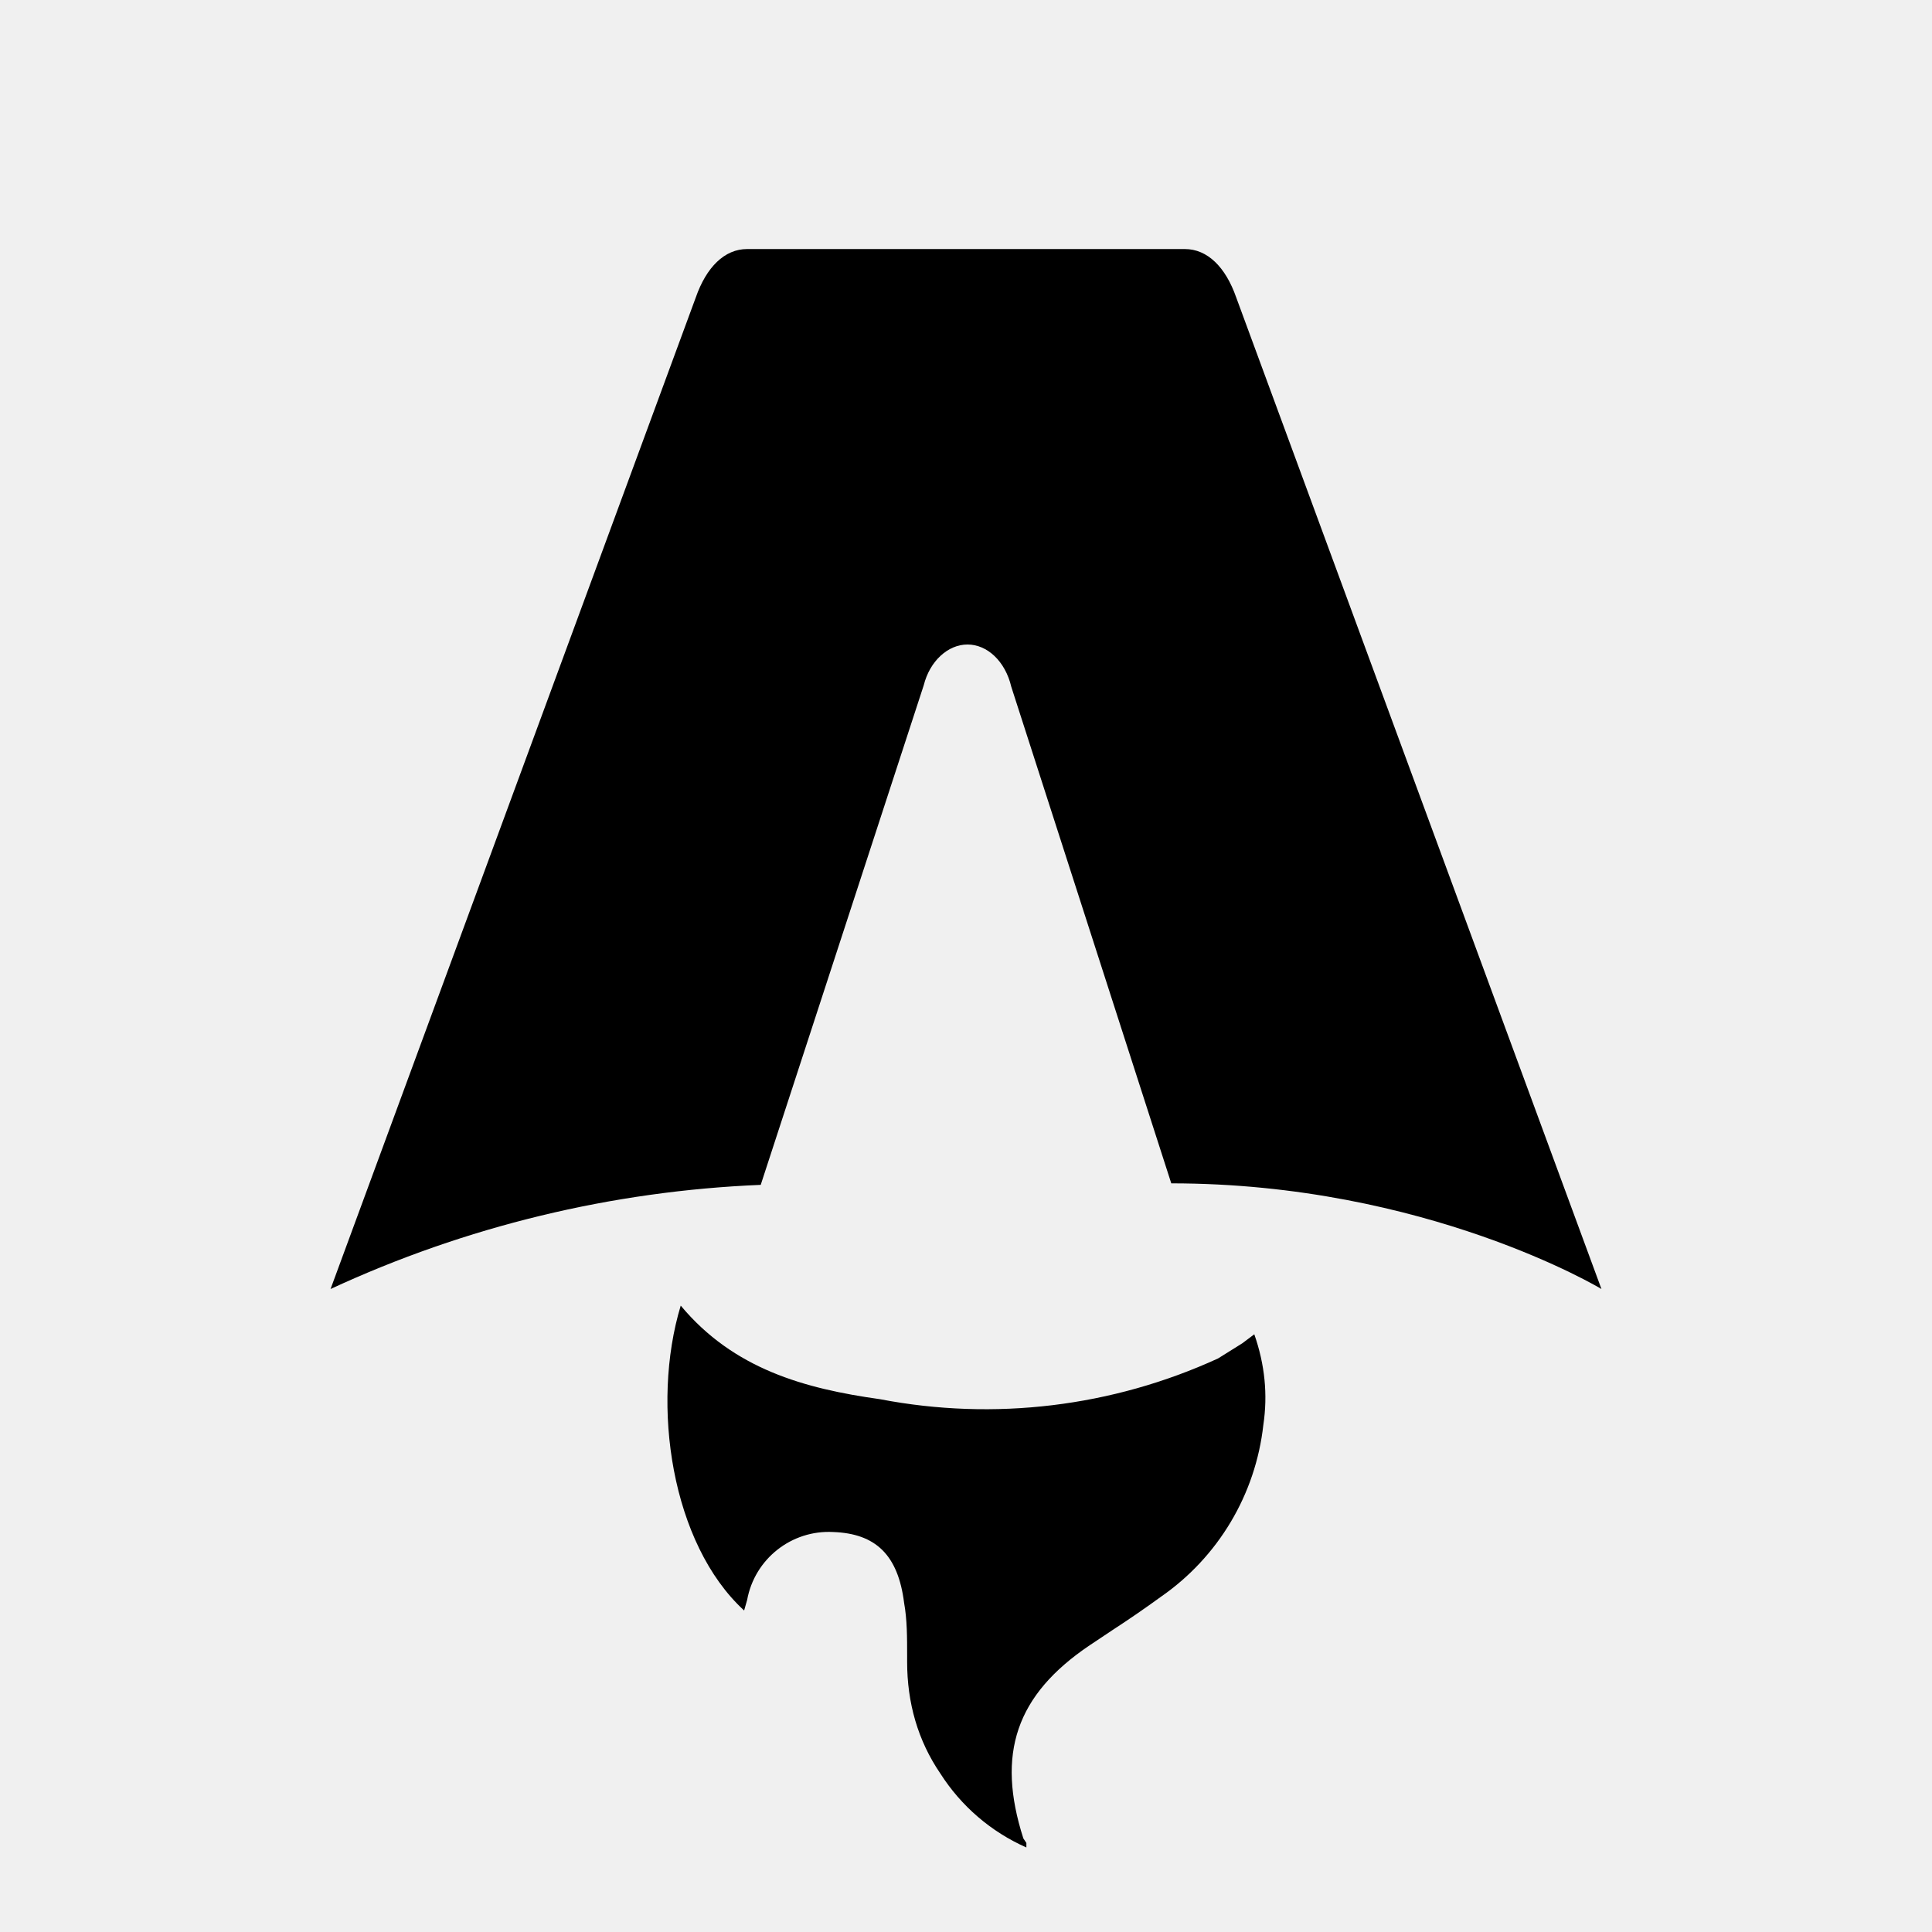
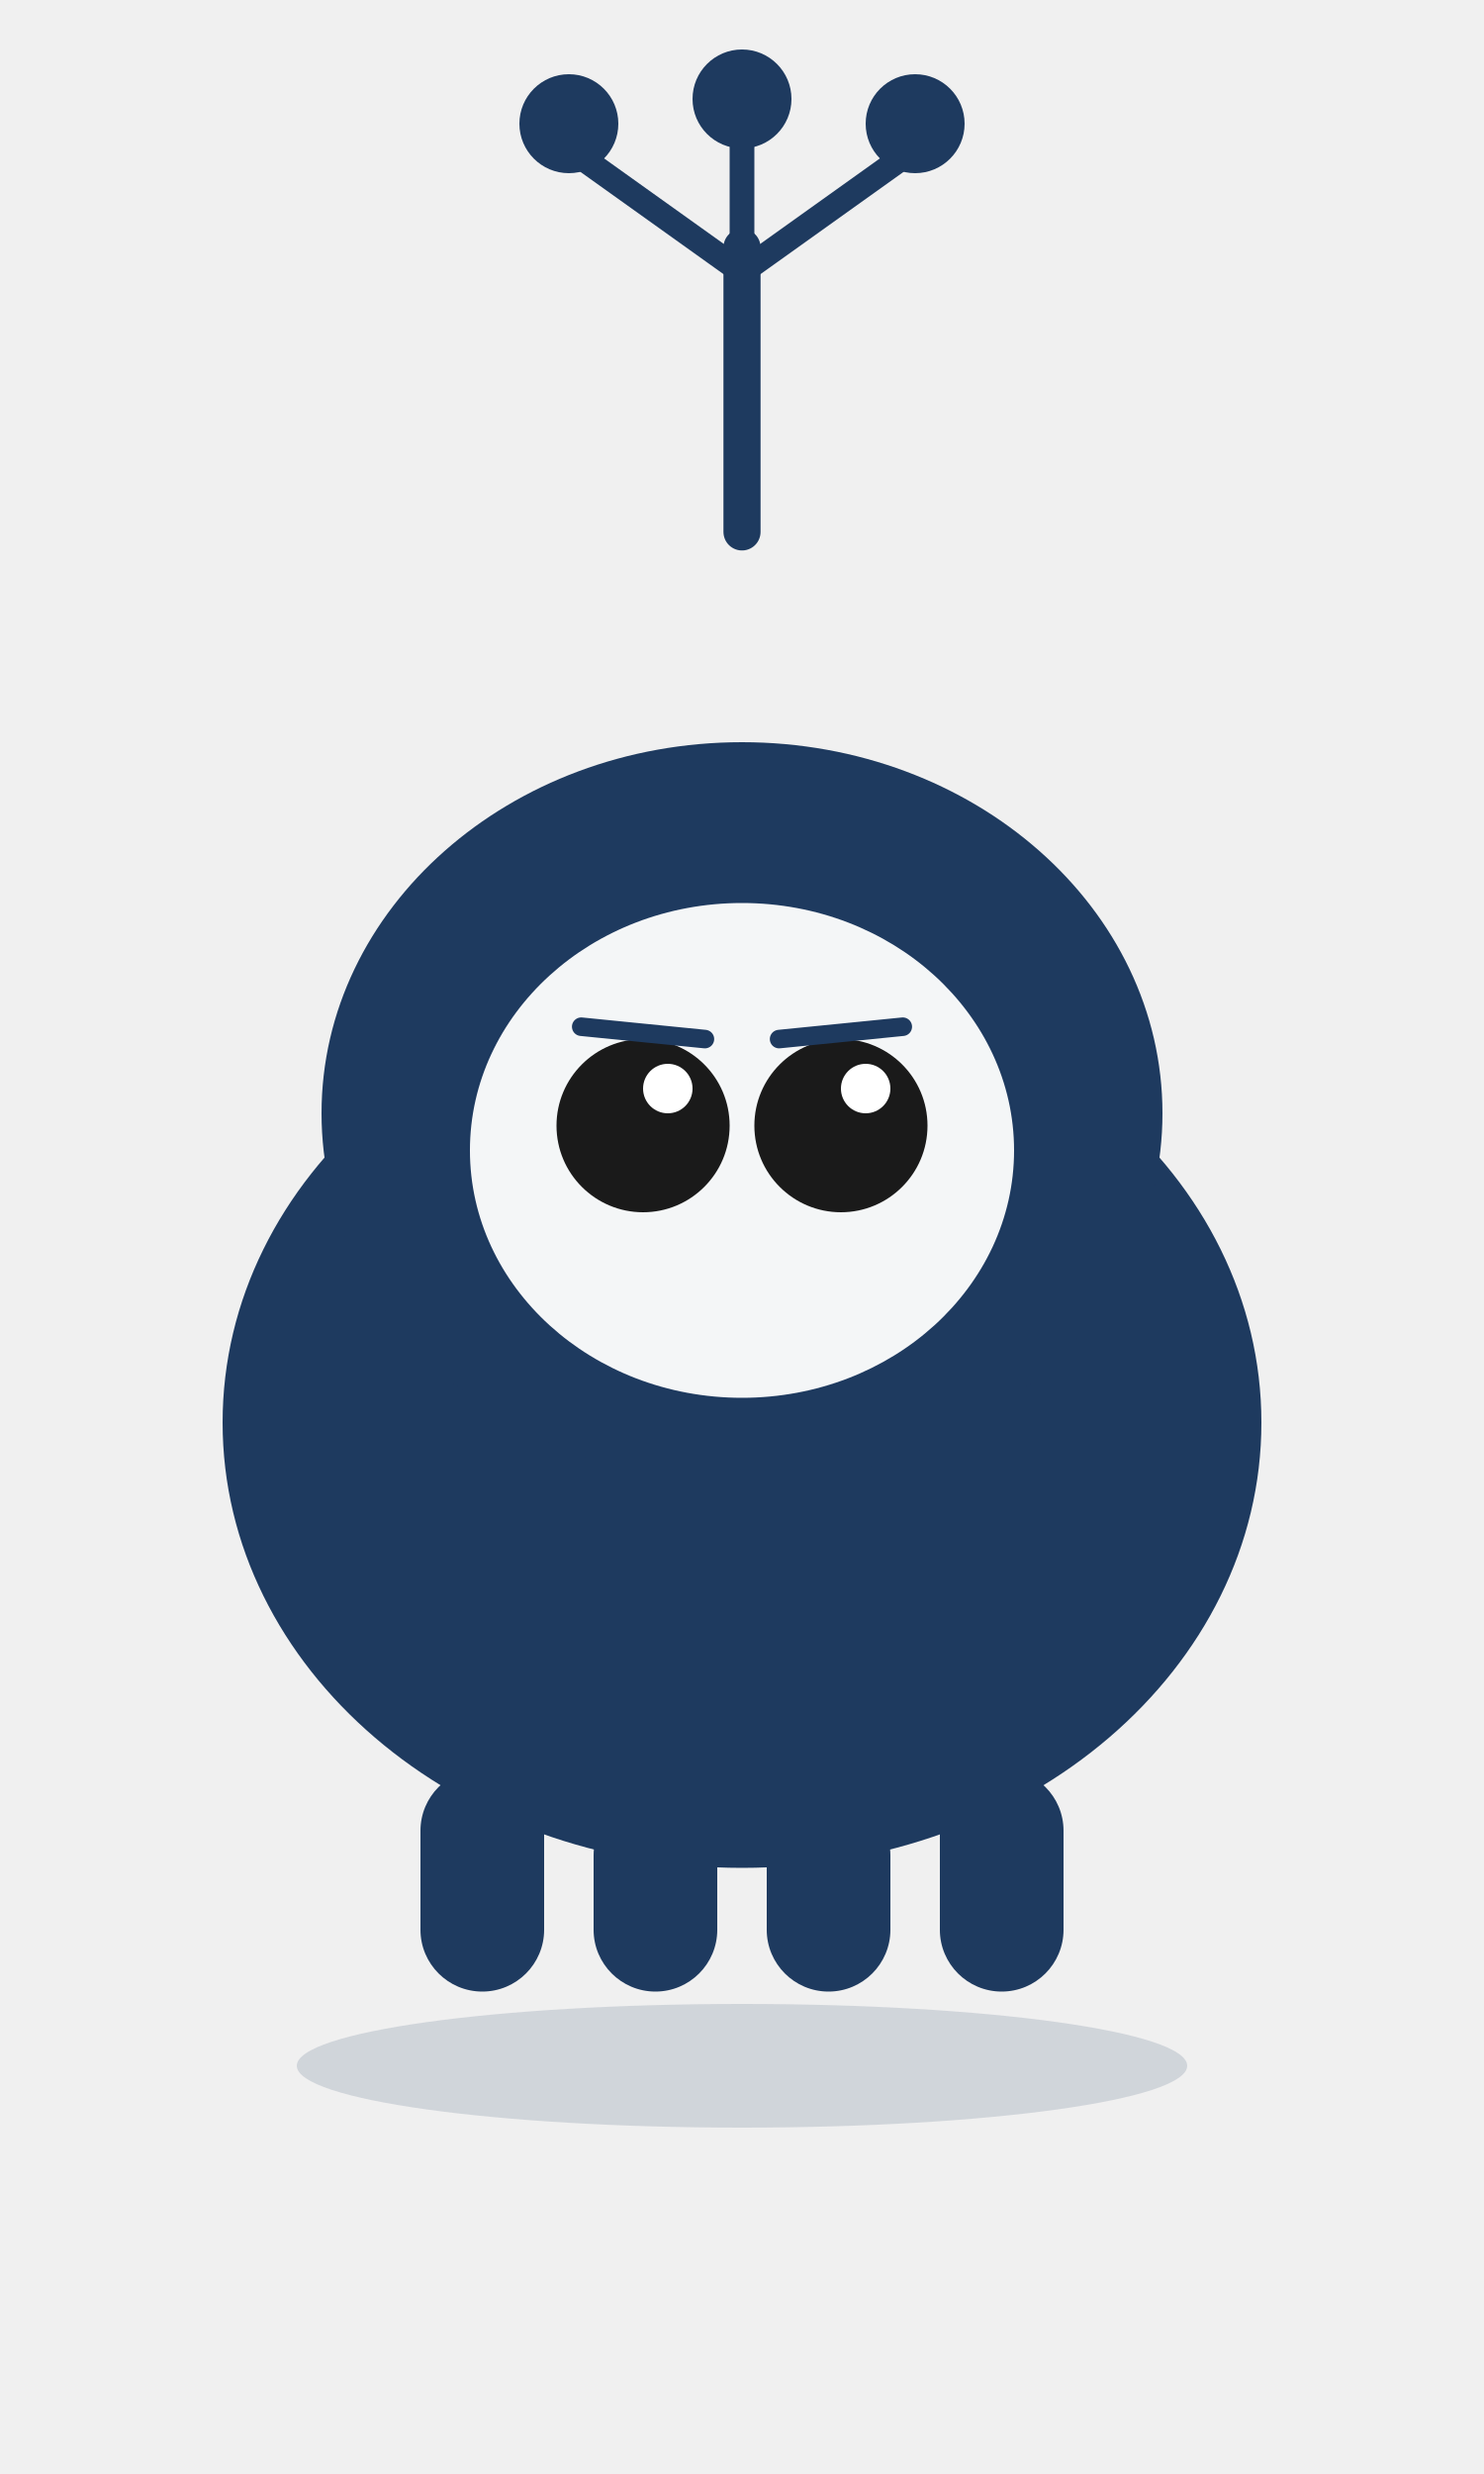
- <svg xmlns="http://www.w3.org/2000/svg" fill="none" viewBox="0 0 128 128">
-   <path d="M50.4 78.5a75.1 75.1 0 0 0-28.5 6.9l24.2-65.7c.7-2 1.9-3.2 3.4-3.2h29c1.5 0 2.7 1.2 3.4 3.2l24.2 65.7s-11.6-7-28.5-7L67 45.5c-.4-1.7-1.6-2.8-2.9-2.8-1.3 0-2.5 1.1-2.9 2.7L50.4 78.5Zm-1.1 28.2Zm-4.2-20.2c-2 6.6-.6 15.8 4.2 20.2a17.5 17.5 0 0 1 .2-.7 5.5 5.5 0 0 1 5.7-4.5c2.8.1 4.3 1.5 4.7 4.7.2 1.1.2 2.3.2 3.5v.4c0 2.7.7 5.2 2.2 7.4a13 13 0 0 0 5.7 4.9v-.3l-.2-.3c-1.8-5.6-.5-9.5 4.4-12.8l1.5-1a73 73 0 0 0 3.2-2.2 16 16 0 0 0 6.8-11.4c.3-2 .1-4-.6-6l-.8.6-1.6 1a37 37 0 0 1-22.4 2.7c-5-.7-9.7-2-13.2-6.2Z" />
-   <style>
-         path { fill: #000; }
-         @media (prefers-color-scheme: dark) {
-             path { fill: #FFF; }
-         }
-     </style>
+ <svg xmlns="http://www.w3.org/2000/svg" width="120" height="200" viewBox="0 0 120 200">
+   <line x1="60" y1="43" x2="60" y2="20" stroke="#1E3A5F" stroke-width="3" stroke-linecap="round" />
+   <line x1="60" y1="22" x2="46" y2="12" stroke="#1E3A5F" stroke-width="2" stroke-linecap="round" />
+   <line x1="60" y1="22" x2="74" y2="12" stroke="#1E3A5F" stroke-width="2" stroke-linecap="round" />
+   <line x1="60" y1="22" x2="60" y2="10" stroke="#1E3A5F" stroke-width="2" stroke-linecap="round" />
+   <circle cx="46" cy="10" r="4" fill="#1E3A5F" />
+   <circle cx="74" cy="10" r="4" fill="#1E3A5F" />
+   <circle cx="60" cy="8" r="4" fill="#1E3A5F" />
+   <ellipse cx="60" cy="115" rx="42" ry="36" fill="#1E3A5F" />
+   <ellipse cx="60" cy="90" rx="34" ry="30" fill="#1E3A5F" />
+   <ellipse cx="60" cy="93" rx="22" ry="20" fill="white" opacity="0.95" />
+   <ellipse cx="52" cy="91" rx="7" ry="7" fill="#1a1a1a" />
+   <ellipse cx="68" cy="91" rx="7" ry="7" fill="#1a1a1a" />
+   <circle cx="54" cy="88" r="2" fill="white" />
+   <circle cx="70" cy="88" r="2" fill="white" />
+   <line x1="47" y1="83" x2="57" y2="84" stroke="#1E3A5F" stroke-width="1.5" stroke-linecap="round" />
+   <line x1="73" y1="83" x2="63" y2="84" stroke="#1E3A5F" stroke-width="1.5" stroke-linecap="round" />
+   <rect x="34" y="143" width="10" height="18" rx="5" fill="#1E3A5F" />
+   <rect x="48" y="145" width="10" height="16" rx="5" fill="#1E3A5F" />
+   <rect x="62" y="145" width="10" height="16" rx="5" fill="#1E3A5F" />
+   <rect x="76" y="143" width="10" height="18" rx="5" fill="#1E3A5F" />
+   <ellipse cx="60" cy="167" rx="36" ry="5" fill="#1E3A5F" opacity="0.15" />
</svg>
